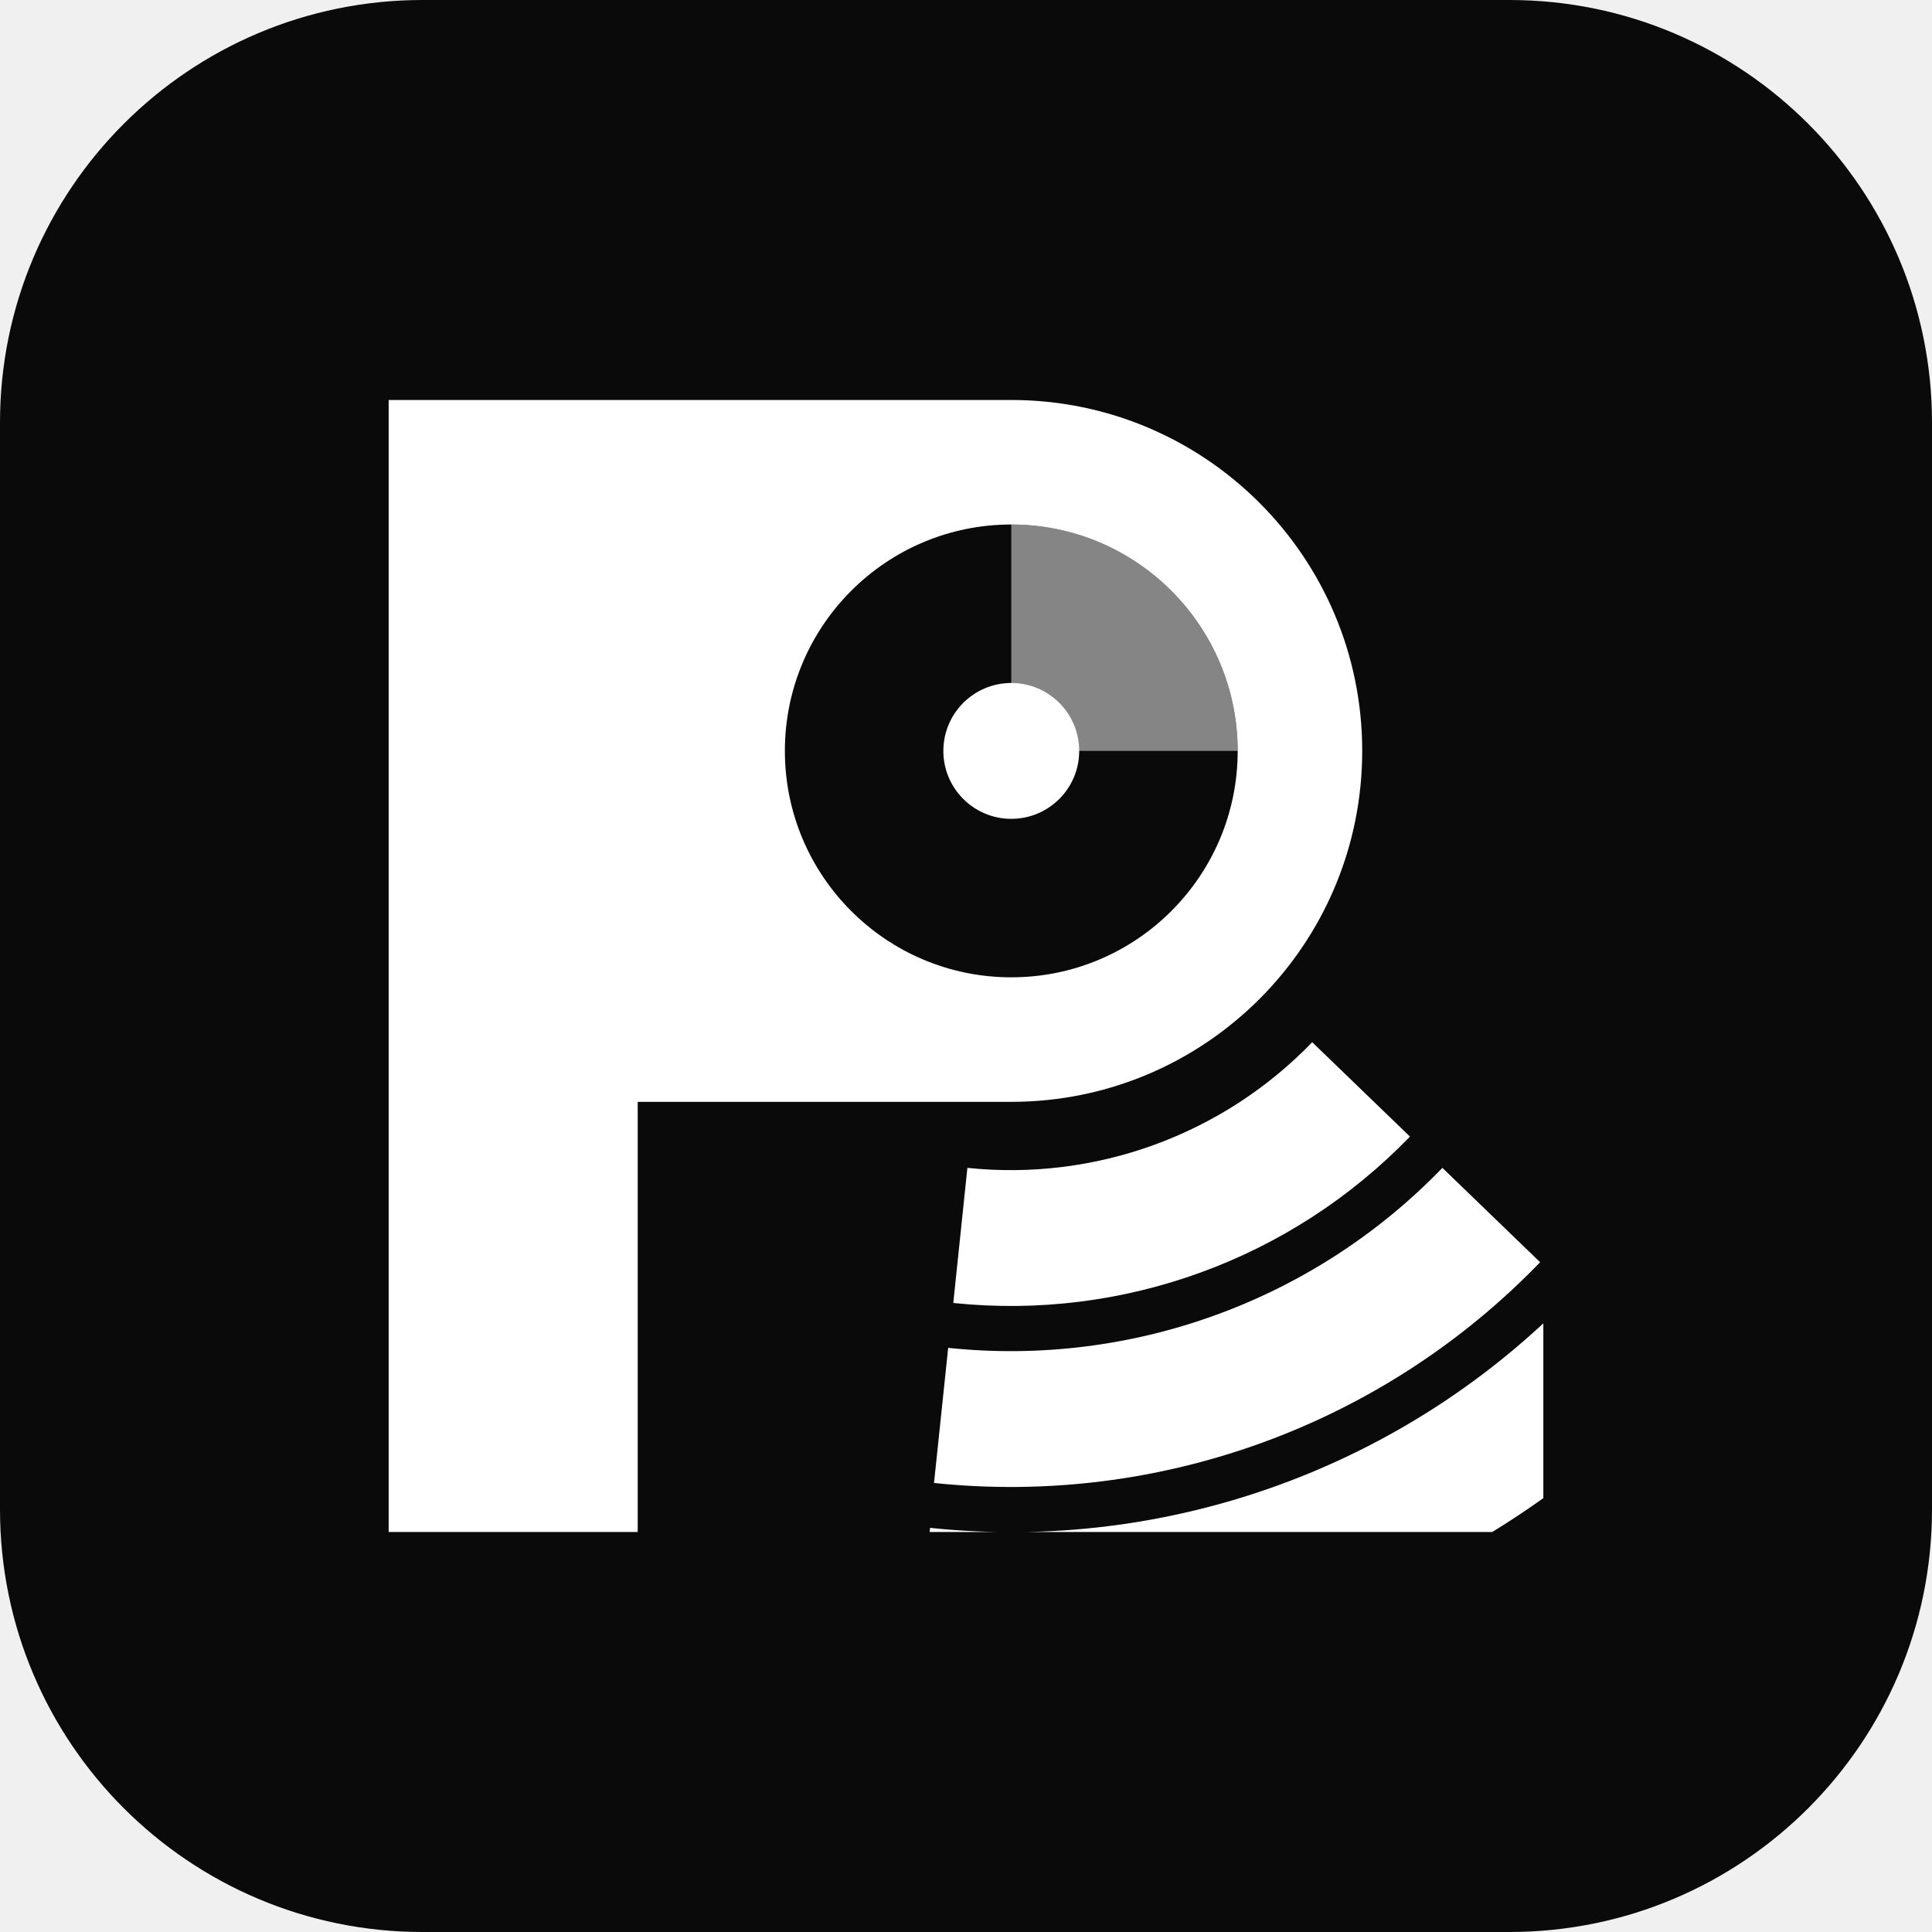
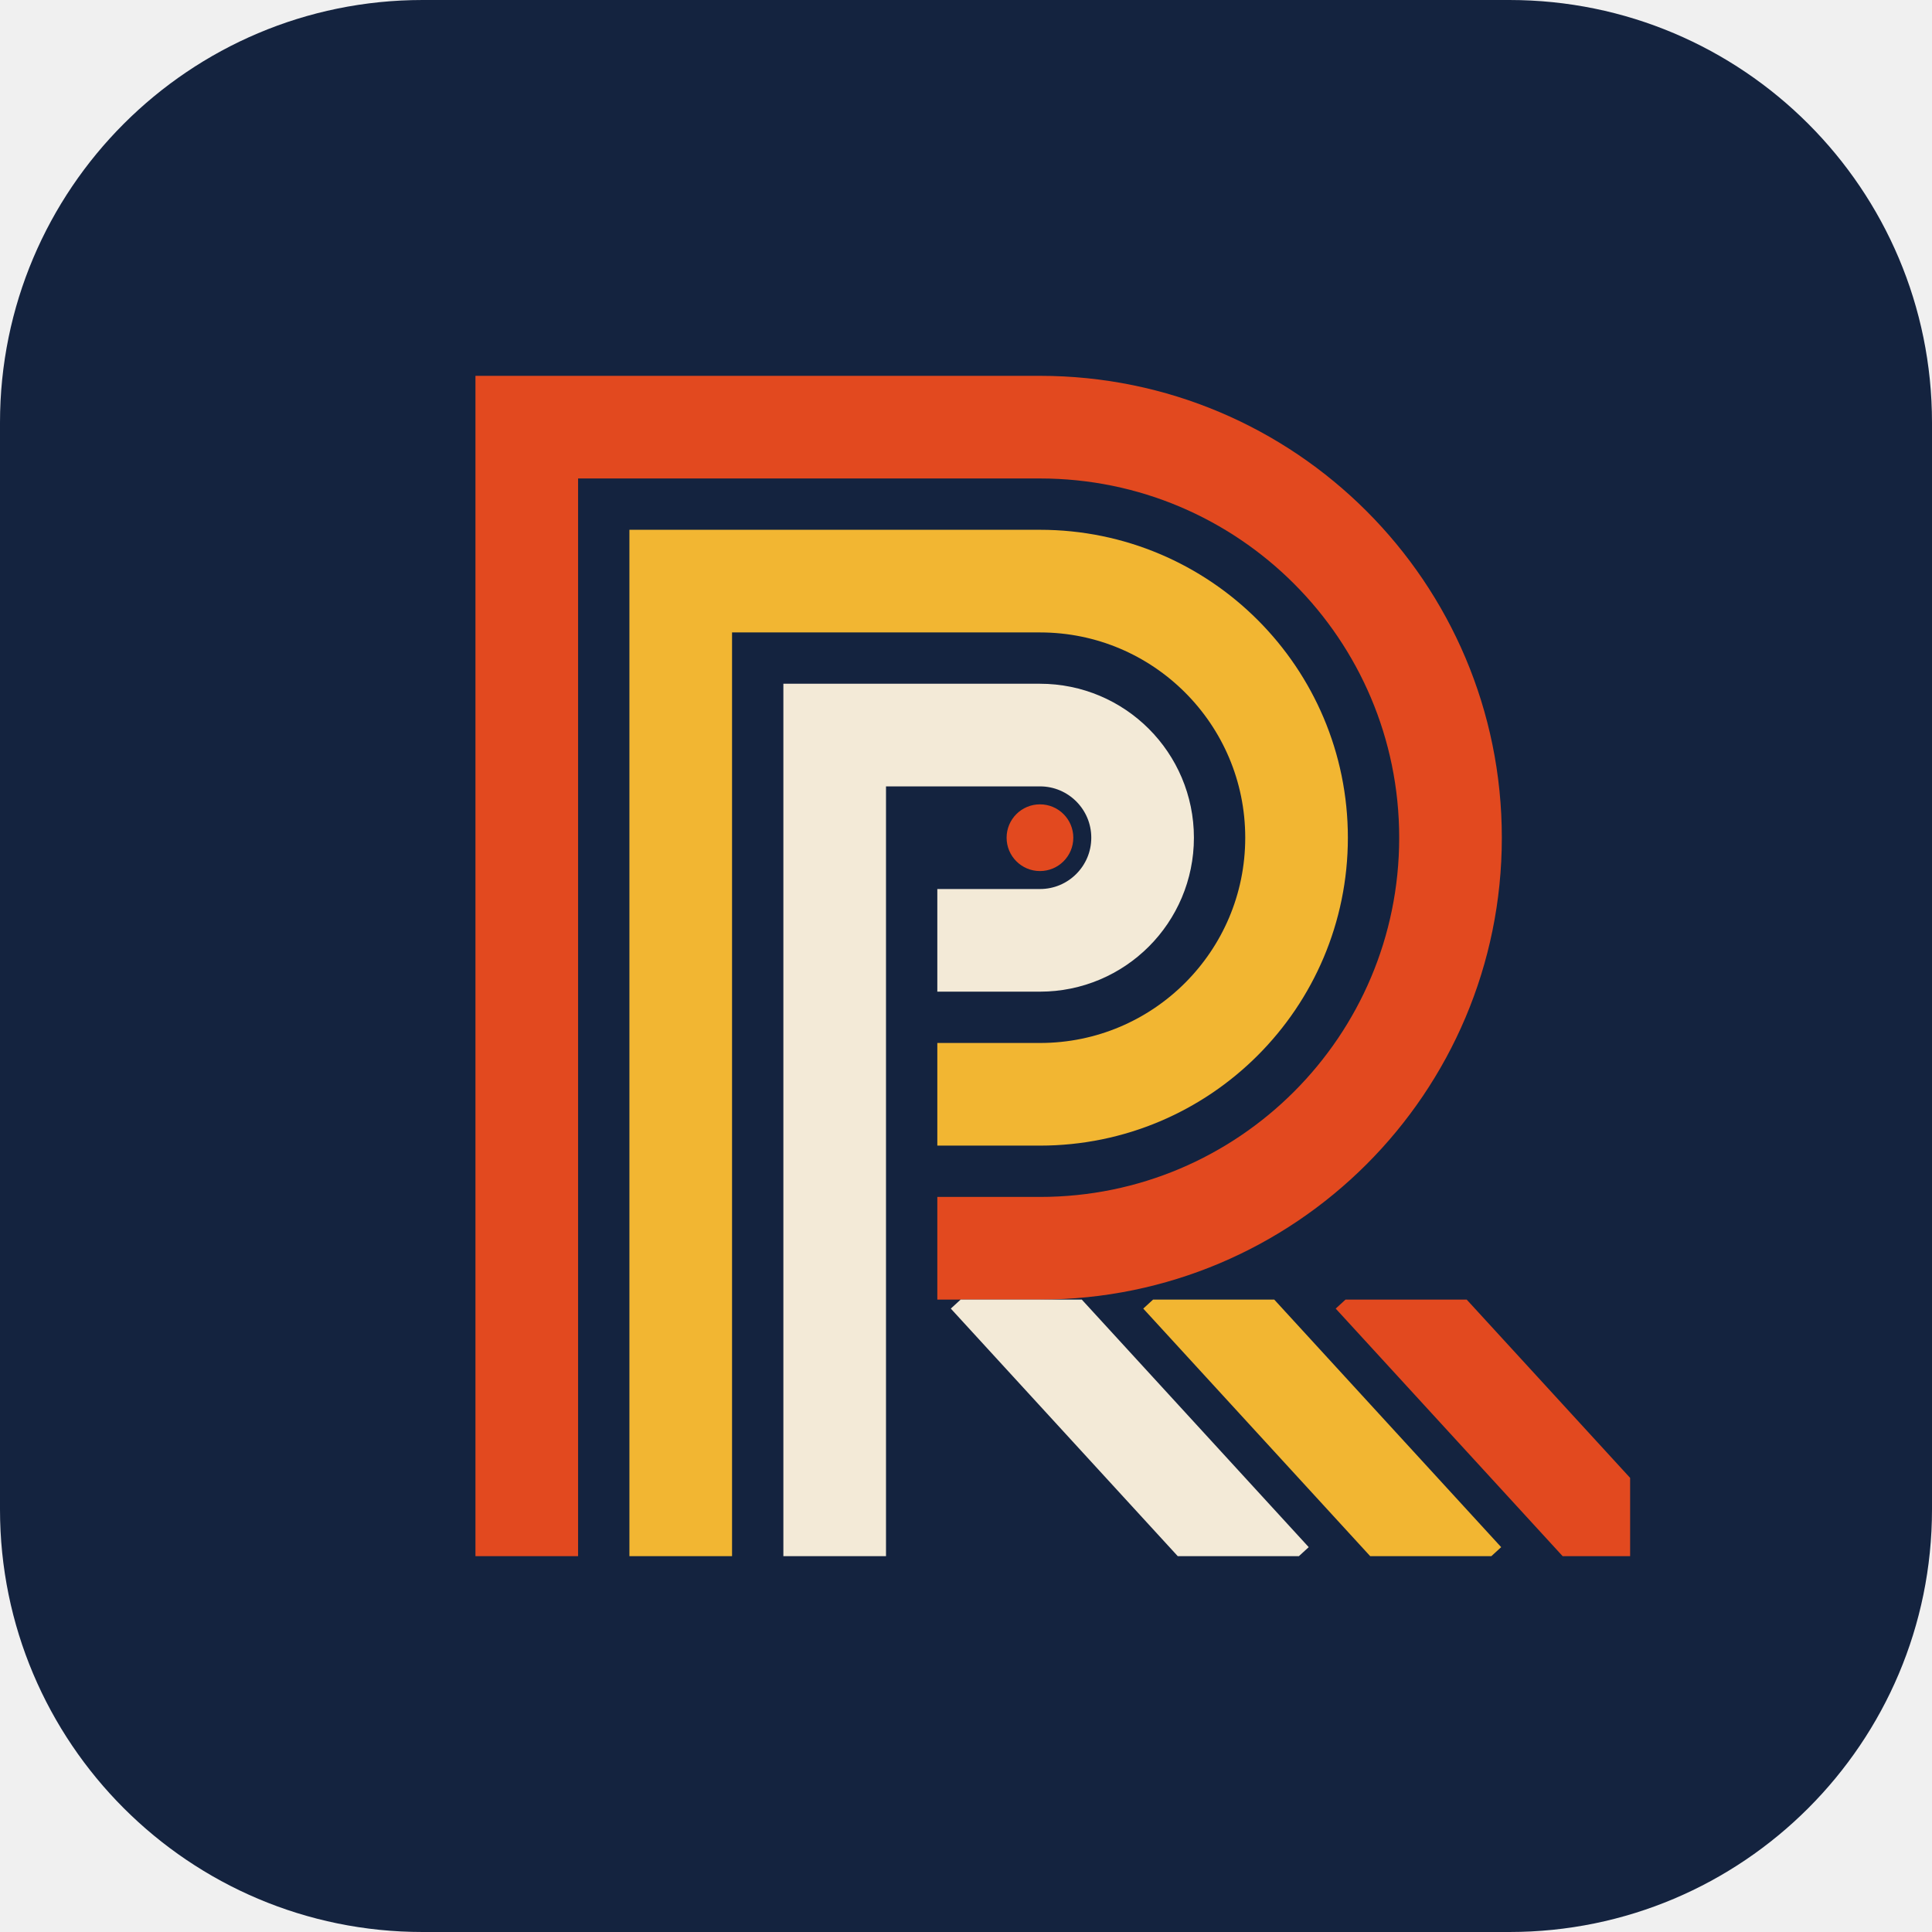
<svg xmlns="http://www.w3.org/2000/svg" viewBox="0 0 512 512">
-   <rect width="512" height="512" rx="112" fill="#0a0a0a" />
-   <svg x="103.0" y="106.0" width="306.0" height="300.0" viewBox="0 0 102 100">
-     <clipPath id="leg">
-       <rect x="30" y="0" width="72" height="100" />
+   <rect width="512" height="512" rx="112" fill="#14233f" />
+   <svg x="92.0" y="86.0" width="340.0" height="340.0" viewBox="0 0 100 100">
+     <clipPath id="m-leg">
+       <rect x="40" y="76" width="60" height="20" />
    </clipPath>
-     <path fill-rule="evenodd" fill="#ffffff" d="M0 0H55A31 31 0 0 1 55 62H22V100H0ZM35 31A20 20 0 1 0 75 31A20 20 0 1 0 35 31Z" />
-     <path d="M55 31L55 11A20 20 0 0 1 75 31Z" fill="#ffffff" opacity=".5" />
-     <circle cx="55" cy="31" r="6" fill="#ffffff" />
-     <g clip-path="url(#leg)" fill="none" stroke="#ffffff" stroke-width="12.0">
-       <path d="M85.9 60.9A43 43 0 0 1 50.5 73.8" />
-       <path d="M97.4 72.0A59 59 0 0 1 48.8 89.7" />
-       <path d="M109.0 83.1A75 75 0 0 1 47.2 105.6" />
+     <g fill="none" stroke-width="8">
+       <path stroke="#e2491f" d="M14 96V8H54A32 32 0 0 1 54 72H46" />
+       <path stroke="#f2b632" d="M26 96V20H54A20 20 0 0 1 54 60H46" />
+       <path stroke="#f3ead7" d="M38 96V32H54A8 8 0 0 1 54 48H46" />
+       <g clip-path="url(#m-leg)">
+         <path stroke="#f3ead7" d="M50 74L72 98" />
+         <path stroke="#f2b632" d="M65 74L87 98" />
+         <path stroke="#e2491f" d="M80 74L102 98" />
+       </g>
+       <circle fill="#e2491f" stroke="none" cx="54" cy="40" r="2.6" />
    </g>
  </svg>
</svg>
